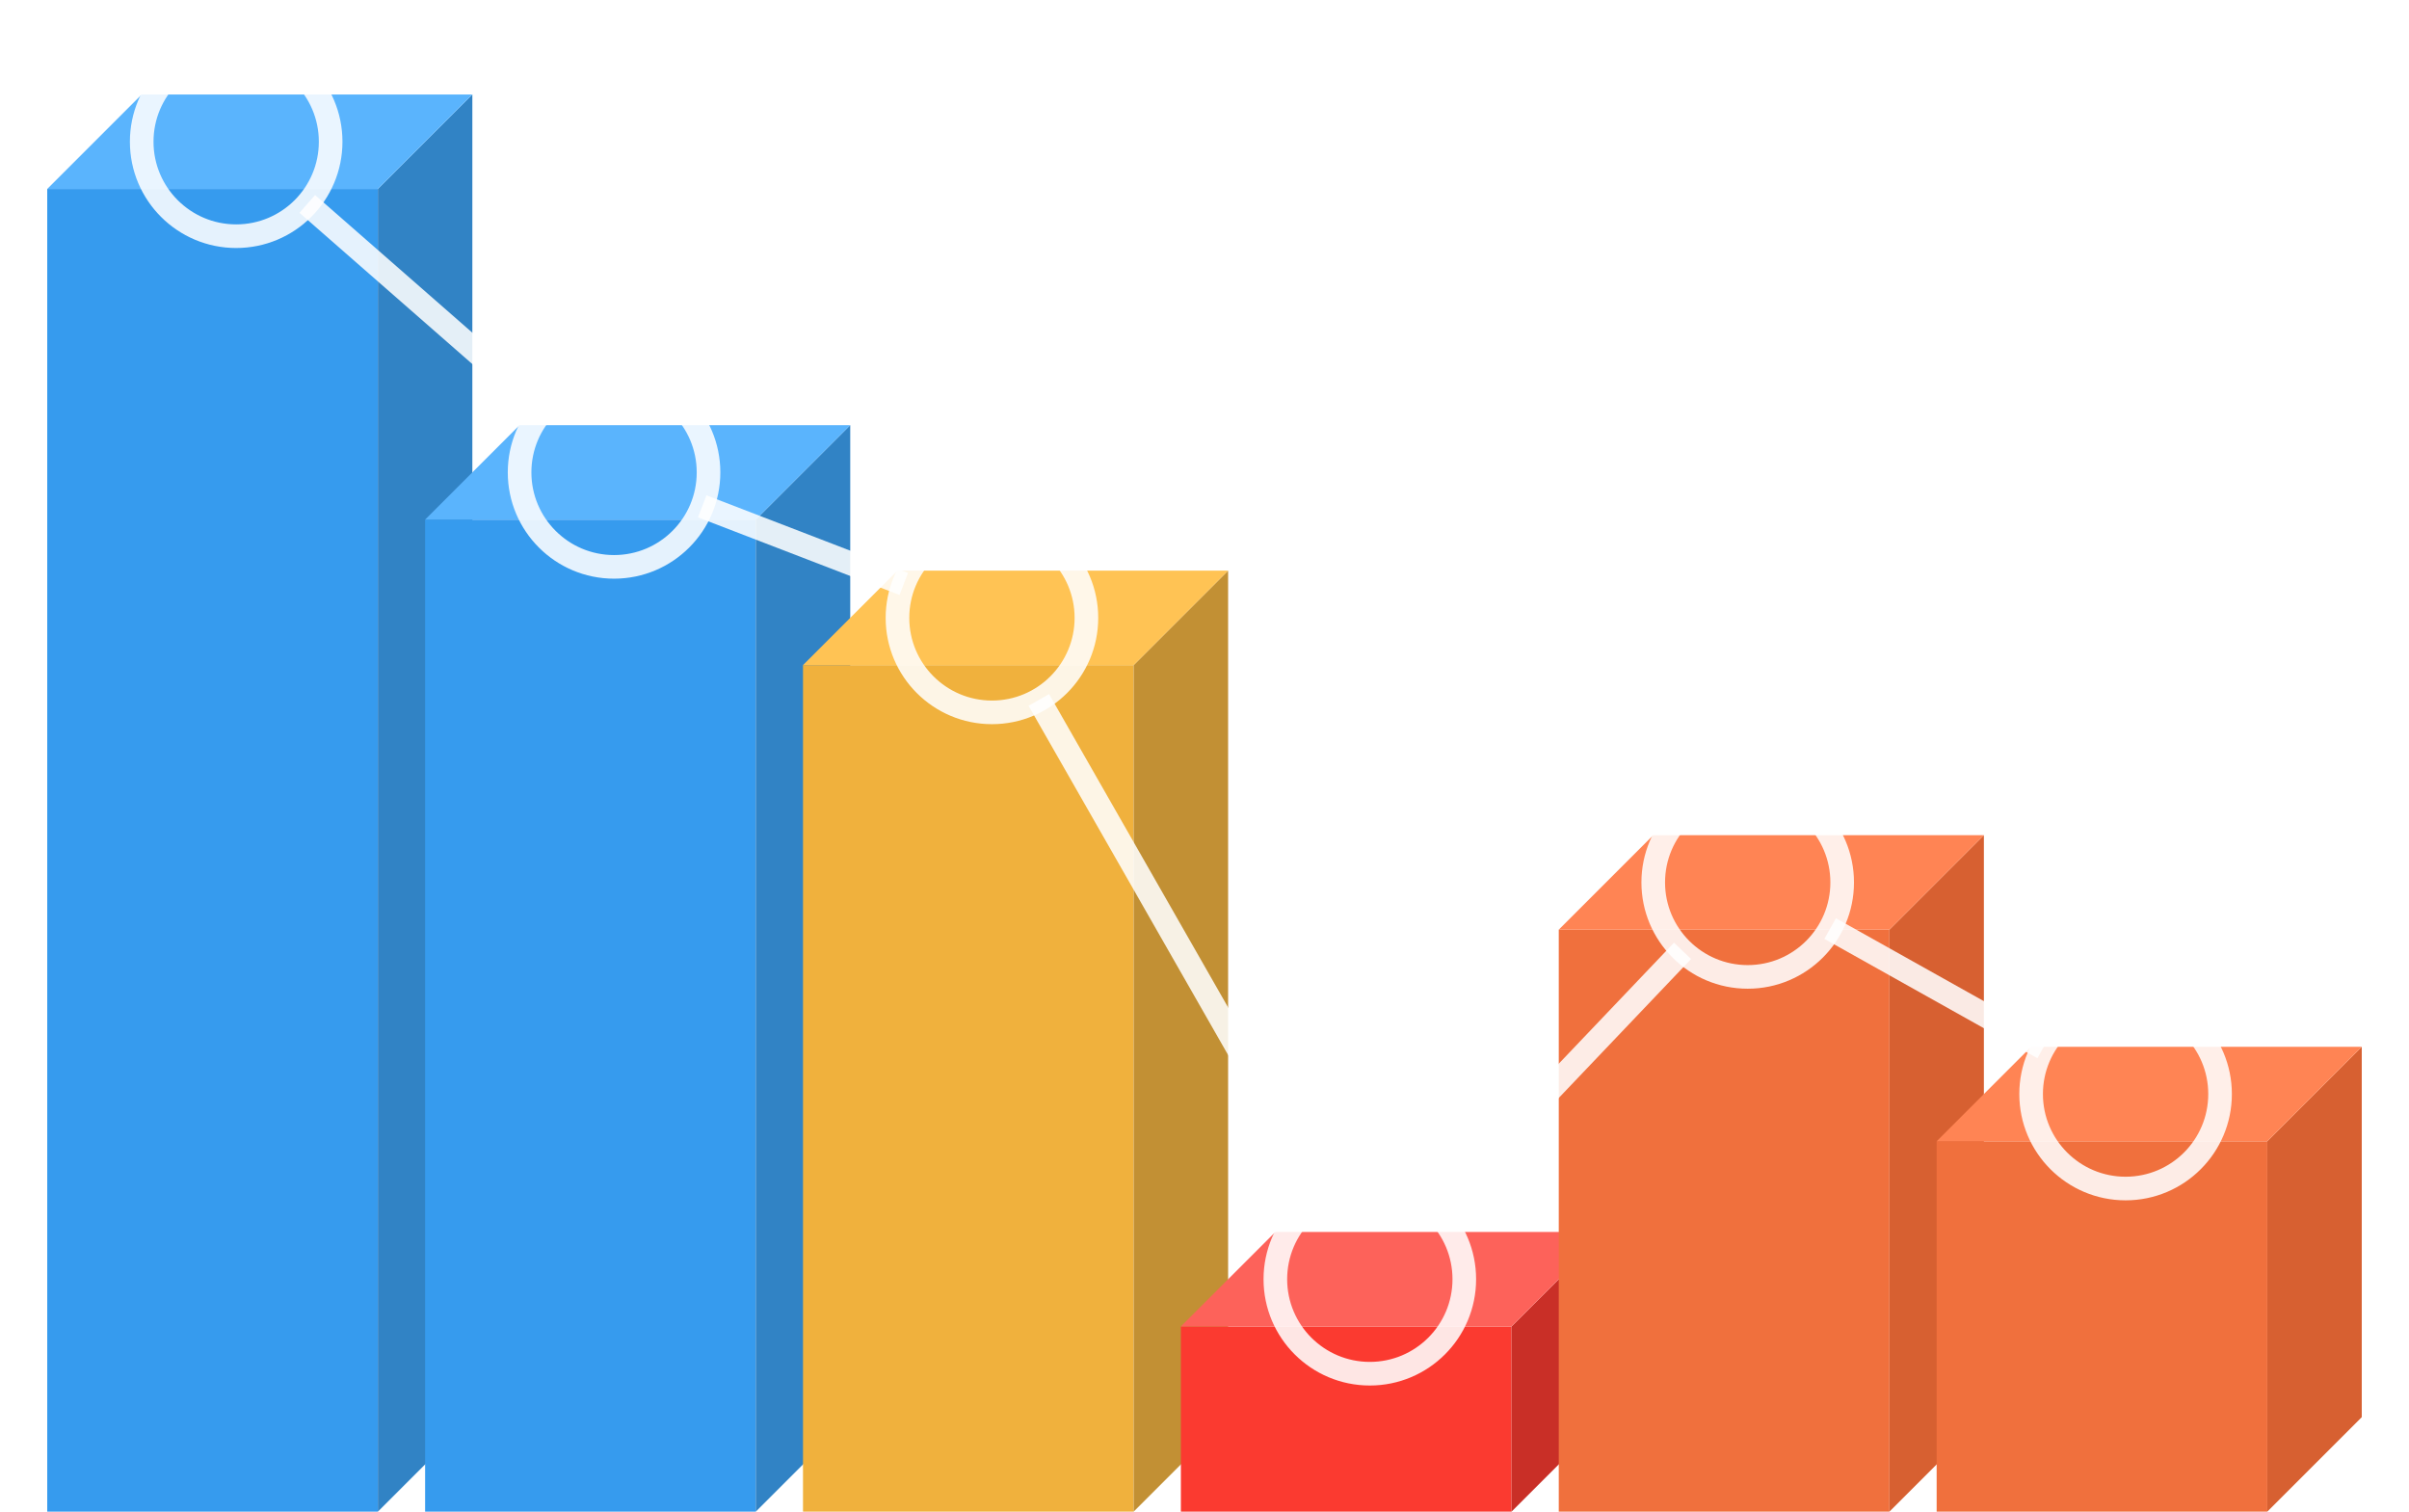
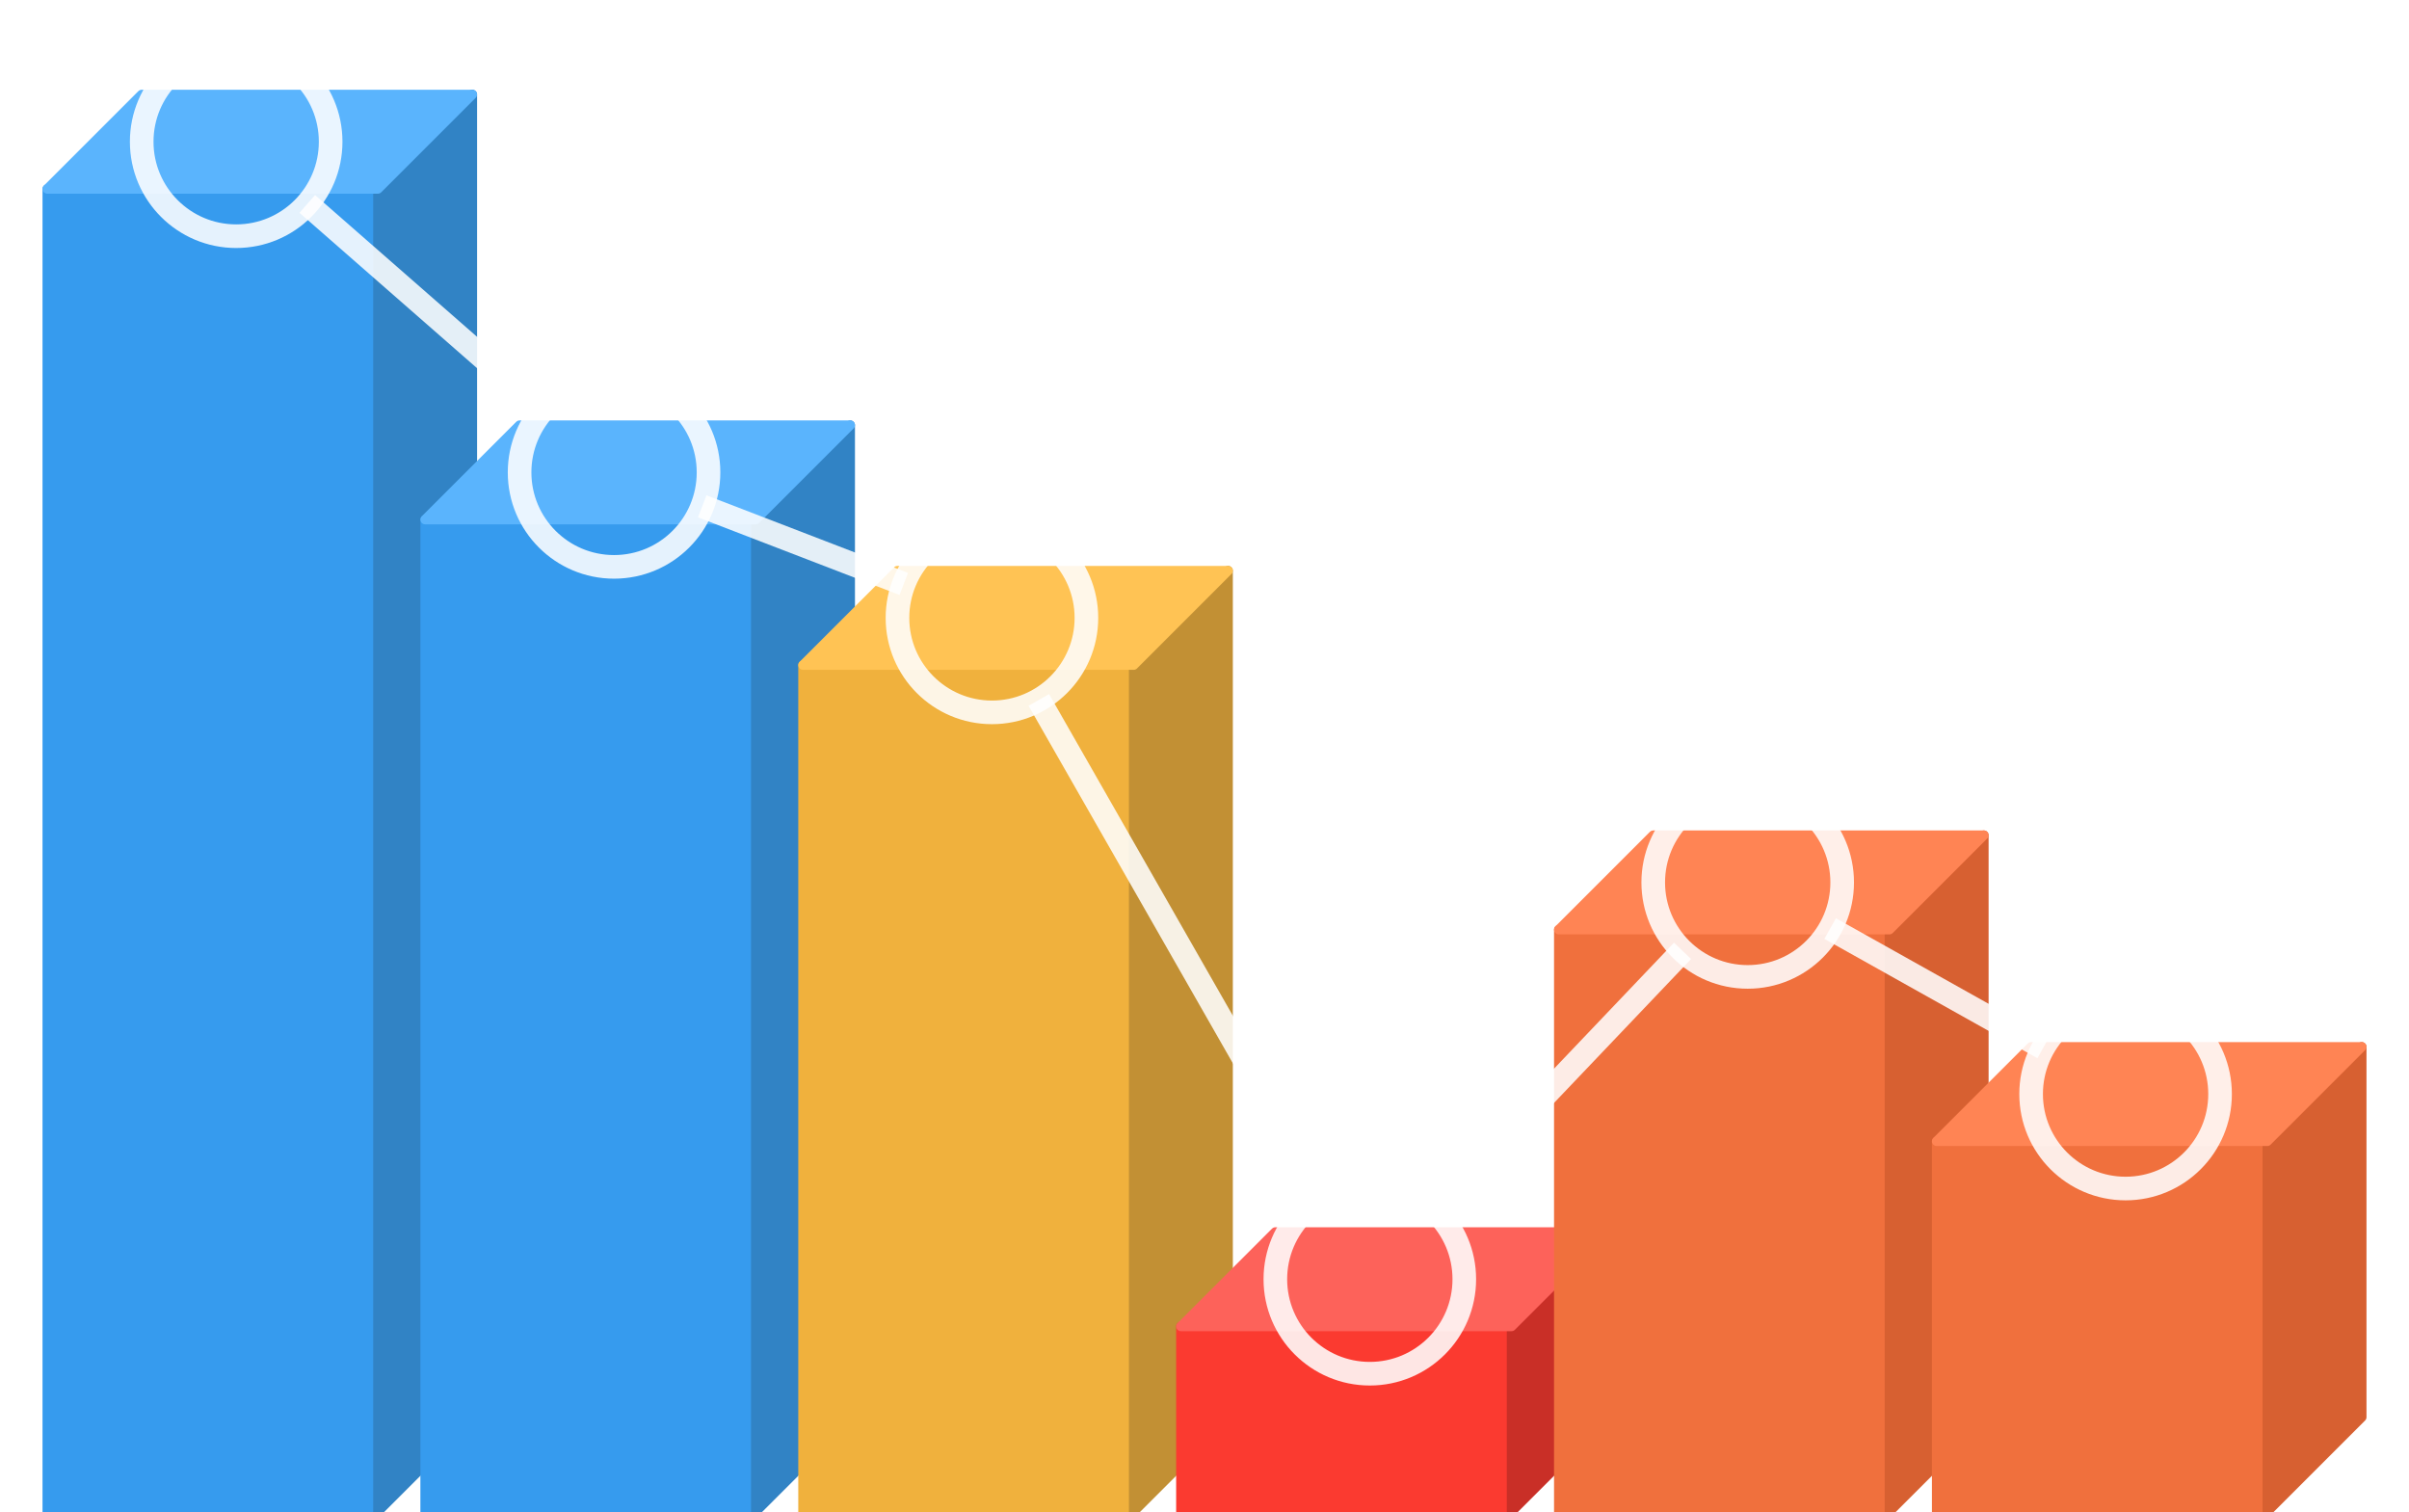
- <svg xmlns="http://www.w3.org/2000/svg" width="443" x="0px" y="0px" viewBox="0 0 102 64">
+ <svg xmlns="http://www.w3.org/2000/svg" width="443" class="chart" x="0px" y="0px" viewBox="0 0 102 64">
  <style>
-     .line {
-         fill: none;
-         stroke: #ffffffde;
-         stroke-miterlimit: 10;
-         stroke-width: 1;
-     }
+ .chart&gt; polygon,
+ .chart&gt; rect {
+     fill: currentColor;
+     stroke: currentColor;
+     stroke-miterlimit: 10;
+     stroke-linecap: round;
+     stroke-linejoin: round;
+     stroke-width: 0.4;
+ }

-     .front.blue { fill: #369bee; }
-     .side.blue { fill: #3183c5; }
-     .top.blue { fill: #5ab4fd; }
+ .line {
+     fill: none;
+     stroke: #ffffffde;
+     stroke-miterlimit: 10;
+     stroke-width: 1;
+ }

-     .front.orange { fill: #f0703d; }
-     .side.orange { fill: #d76031; }
-     .top.orange { fill: #ff8454; }
+ .front.blue { color: #369bee; }
+ .side.blue { color: #3183c5; }
+ .top.blue { color: #5ab4fd; }

-     .front.red { fill: #fb3a30; }
-     .side.red { fill: #c92f27; }
-     .top.red { fill: #fd625a; }
+ .front.orange { color: #f0703d; }
+ .side.orange { color: #d76031; }
+ .top.orange { color: #ff8454; }

-     .front.yellow { fill: #f0b13d; }
-     .side.yellow { fill: #c29034; }
-     .top.yellow { fill: #ffc354; }
+ .front.red { color: #fb3a30; }
+ .side.red { color: #c92f27; }
+ .top.red { color: #fd625a; }
+ 
+ .front.yellow { color: #f0b13d; }
+ .side.yellow { color: #c29034; }
+ .top.yellow { color: #ffc354; }
</style>
  <rect class="front blue" x="2" y="8" width="14" height="56" />
  <polygon class="side blue" points="16,8 20,4 20,60 16,64" />
  <polygon class="top blue" points="2,8 6,4 20,4 16,8" />
  <rect class="front blue" x="18" y="22" width="14" height="42" />
  <polygon class="side blue" points="32,22 36,18 36,60 32,64" />
  <polygon class="top blue" points="18,22 22,18 36,18 32,22" />
  <rect class="front yellow" x="34" y="28.16" width="14" height="35.84" />
  <polygon class="side yellow" points="48,28.16 52,24.16 52,60 48,64" />
  <polygon class="top yellow" points="34,28.16 38,24.16 52,24.16 48,28.16" />
  <rect class="front red" x="50" y="56.16" width="14" height="7.84" />
  <polygon class="side red" points="64,56.16 68,52.16 68,60 64,64" />
  <polygon class="top red" points="50,56.16 54,52.16 68,52.16 64,56.16" />
  <rect class="front orange" x="66" y="39.36" width="14" height="24.64" />
  <polygon class="side orange" points="80,39.36 84,35.36 84,60 80,64" />
  <polygon class="top orange" points="66,39.36 70,35.36 84,35.36 80,39.36" />
  <rect class="front orange" x="82" y="48.32" width="14" height="15.68" />
  <polygon class="side orange" points="96,48.32 100,44.32 100,60 96,64" />
  <polygon class="top orange" points="82,48.32 86,44.32 100,44.32 96,48.32" />
  <circle class="line blue" cx="10" cy="6" r="4" />undefined<circle class="line blue" cx="26" cy="20" r="4" />
  <line class="line blue" x1="22.99" y1="17.366" x2="13.01" y2="8.634" />
  <circle class="line yellow" cx="42" cy="26.16" r="4" />
  <line class="line yellow" x1="38.267" y1="24.723" x2="29.733" y2="21.437" />
  <circle class="line red" cx="58" cy="54.16" r="4" />
  <line class="line red" x1="56.015" y1="50.687" x2="43.985" y2="29.633" />
  <circle class="line orange" cx="74" cy="37.36" r="4" />
  <line class="line orange" x1="71.241" y1="40.257" x2="60.759" y2="51.263" />
  <circle class="line orange" cx="90" cy="46.32" r="4" />
  <line class="line orange" x1="86.51" y1="44.366" x2="77.49" y2="39.314" />
</svg>
